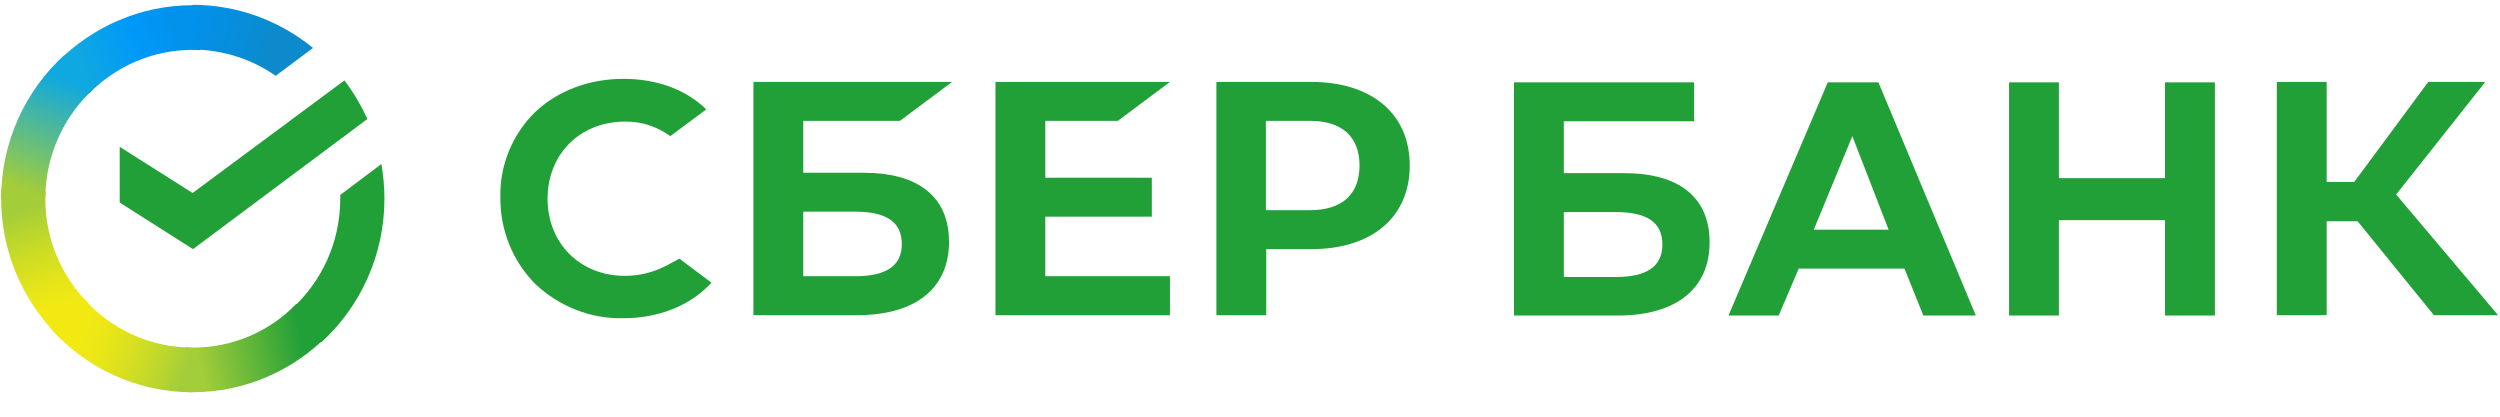
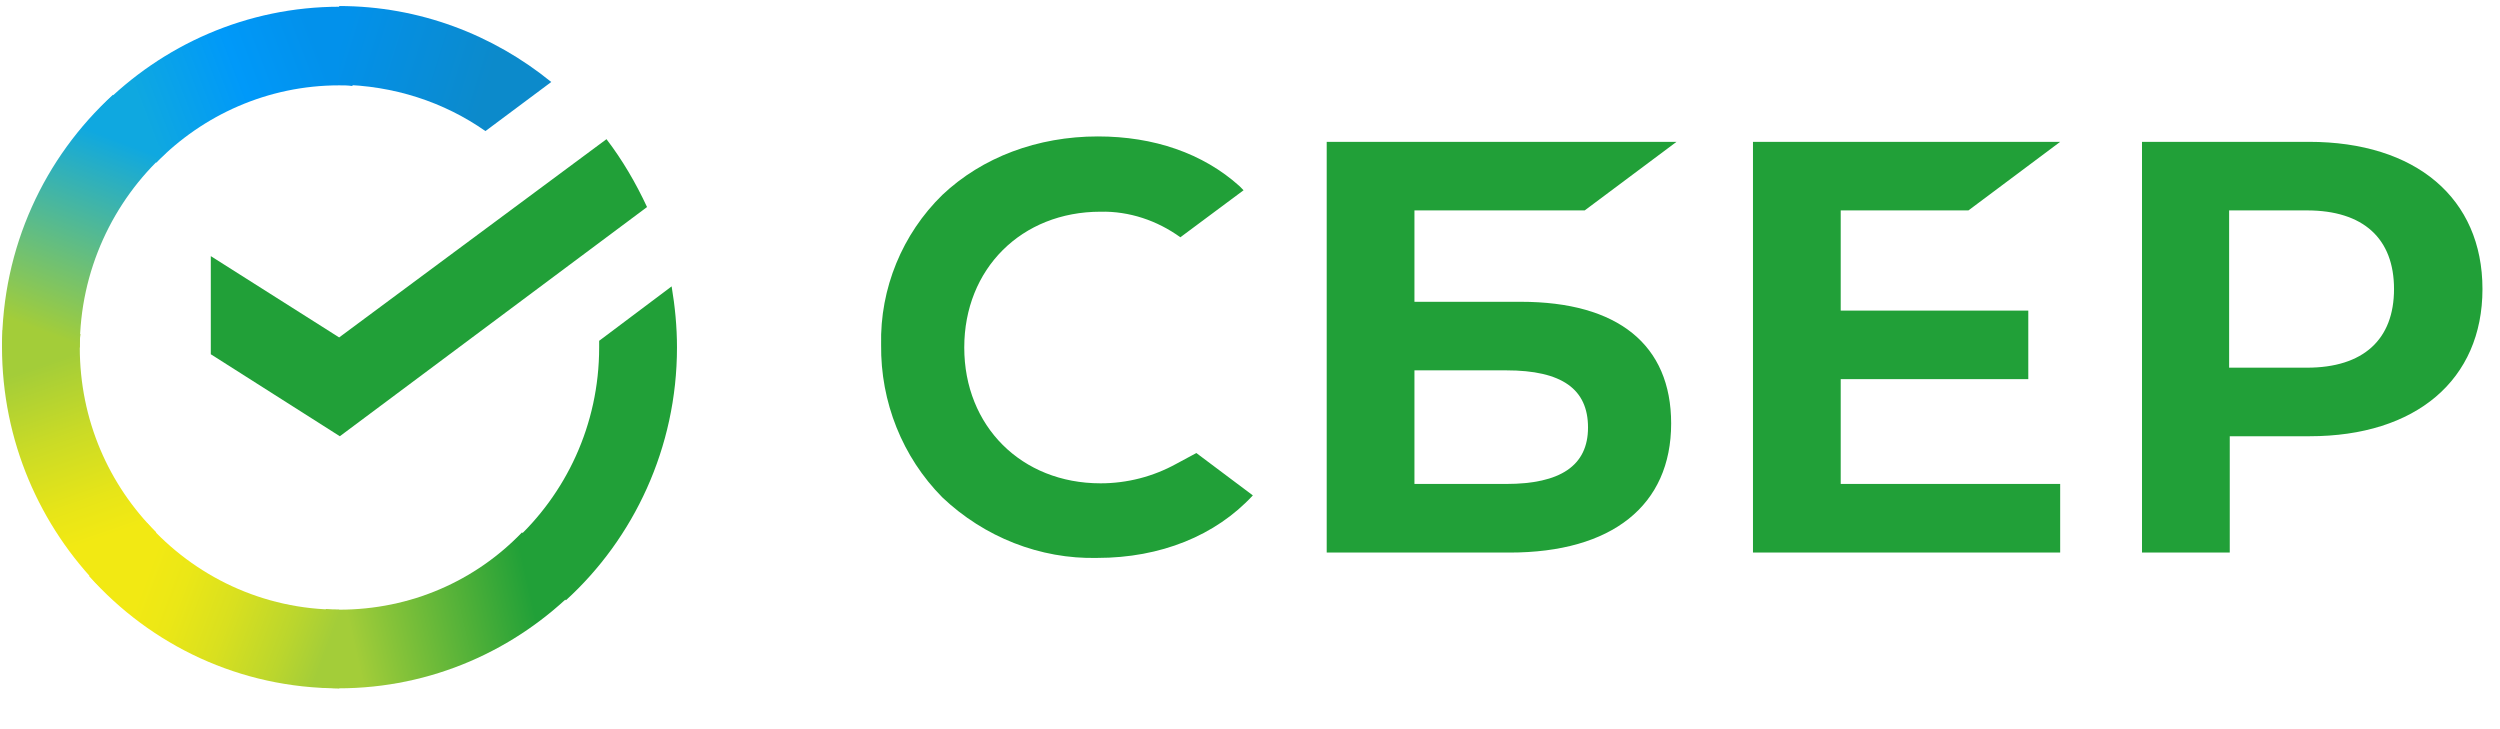
- <svg xmlns="http://www.w3.org/2000/svg" width="300px" height="50px" viewBox="0 0 302 50" version="1.1">
+ <svg xmlns="http://www.w3.org/2000/svg" viewBox="0 0 171.5 50">
  <defs>
    <linearGradient id="linear0" gradientUnits="userSpaceOnUse" x1="2.171" y1="13.495" x2="0.312" y2="8.081" gradientTransform="matrix(2.932039,0,0,2.941176,0,0)">
      <stop offset="0.144" style="stop-color:rgb(94.902%,91.373%,7.451%);stop-opacity:1;" />
      <stop offset="0.304" style="stop-color:rgb(90.588%,89.804%,9.412%);stop-opacity:1;" />
      <stop offset="0.582" style="stop-color:rgb(79.216%,85.882%,14.902%);stop-opacity:1;" />
      <stop offset="0.891" style="stop-color:rgb(63.922%,80.392%,22.353%);stop-opacity:1;" />
    </linearGradient>
    <linearGradient id="linear1" gradientUnits="userSpaceOnUse" x1="2.884" y1="2.286" x2="7.603" y2="0.474" gradientTransform="matrix(2.932039,0,0,2.941176,0,0)">
      <stop offset="0.059" style="stop-color:rgb(5.882%,65.882%,87.843%);stop-opacity:1;" />
      <stop offset="0.538" style="stop-color:rgb(0%,60%,97.647%);stop-opacity:1;" />
      <stop offset="0.923" style="stop-color:rgb(0.784%,56.863%,92.157%);stop-opacity:1;" />
    </linearGradient>
    <linearGradient id="linear2" gradientUnits="userSpaceOnUse" x1="7.424" y1="14.494" x2="13.049" y2="13.213" gradientTransform="matrix(2.932039,0,0,2.941176,0,0)">
      <stop offset="0.123" style="stop-color:rgb(63.922%,80.392%,22.353%);stop-opacity:1;" />
      <stop offset="0.285" style="stop-color:rgb(52.549%,76.471%,22.353%);stop-opacity:1;" />
      <stop offset="0.869" style="stop-color:rgb(12.941%,62.745%,21.961%);stop-opacity:1;" />
    </linearGradient>
    <linearGradient id="linear3" gradientUnits="userSpaceOnUse" x1="7.561" y1="1.309" x2="12.238" y2="2.764" gradientTransform="matrix(2.932039,0,0,2.941176,0,0)">
      <stop offset="0.057" style="stop-color:rgb(0.784%,56.863%,92.157%);stop-opacity:1;" />
      <stop offset="0.79" style="stop-color:rgb(4.706%,54.118%,79.608%);stop-opacity:1;" />
    </linearGradient>
    <linearGradient id="linear4" gradientUnits="userSpaceOnUse" x1="2.548" y1="13.727" x2="7.572" y2="15.618" gradientTransform="matrix(2.932039,0,0,2.941176,0,0)">
      <stop offset="0.132" style="stop-color:rgb(94.902%,91.373%,7.451%);stop-opacity:1;" />
      <stop offset="0.298" style="stop-color:rgb(92.157%,90.588%,8.627%);stop-opacity:1;" />
      <stop offset="0.531" style="stop-color:rgb(85.098%,87.843%,12.157%);stop-opacity:1;" />
      <stop offset="0.802" style="stop-color:rgb(73.333%,83.922%,17.647%);stop-opacity:1;" />
      <stop offset="0.983" style="stop-color:rgb(63.922%,80.392%,22.353%);stop-opacity:1;" />
    </linearGradient>
    <linearGradient id="linear5" gradientUnits="userSpaceOnUse" x1="1.442" y1="8.327" x2="3.451" y2="3.06" gradientTransform="matrix(2.932039,0,0,2.941176,0,0)">
      <stop offset="0.07" style="stop-color:rgb(63.922%,80.392%,22.353%);stop-opacity:1;" />
      <stop offset="0.26" style="stop-color:rgb(50.588%,77.255%,37.255%);stop-opacity:1;" />
      <stop offset="0.922" style="stop-color:rgb(5.882%,65.882%,87.843%);stop-opacity:1;" />
    </linearGradient>
  </defs>
  <g id="surface1">
    <path style=" stroke:none;fill-rule:nonzero;fill:rgb(12.941%,62.745%,21.961%);fill-opacity:1;" d="M 135.035 14.434 L 141.328 9.73 L 120.254 9.73 L 120.254 37.906 L 141.328 37.906 L 141.328 33.199 L 126.273 33.199 L 126.273 26.008 L 139.141 26.008 L 139.141 21.305 L 126.273 21.305 L 126.273 14.434 Z M 135.035 14.434 " />
    <path style=" stroke:none;fill-rule:nonzero;fill:rgb(12.941%,62.745%,21.961%);fill-opacity:1;" d="M 104.332 20.703 L 97.031 20.703 L 97.031 14.434 L 108.711 14.434 L 115.008 9.73 L 91.012 9.73 L 91.012 37.906 L 103.555 37.906 C 110.582 37.906 114.641 34.676 114.641 29.051 C 114.641 23.656 110.992 20.703 104.332 20.703 Z M 103.328 33.199 L 97.031 33.199 L 97.031 25.406 L 103.328 25.406 C 107.16 25.406 108.938 26.699 108.938 29.328 C 108.938 31.957 107.023 33.199 103.328 33.199 Z M 103.328 33.199 " />
    <path style=" stroke:none;fill-rule:nonzero;fill:rgb(12.941%,62.745%,21.961%);fill-opacity:1;" d="M 158.391 9.73 L 146.941 9.73 L 146.941 37.906 L 152.961 37.906 L 152.961 29.926 L 158.438 29.926 C 165.734 29.926 170.297 26.055 170.297 19.828 C 170.297 13.602 165.734 9.73 158.391 9.73 Z M 158.254 25.223 L 152.918 25.223 L 152.918 14.434 L 158.254 14.434 C 162.133 14.434 164.23 16.371 164.23 19.828 C 164.23 23.285 162.133 25.223 158.254 25.223 Z M 158.254 25.223 " />
    <path style=" stroke:none;fill-rule:nonzero;fill:rgb(12.941%,62.745%,21.961%);fill-opacity:1;" d="M 80.699 31.816 C 79.105 32.695 77.324 33.156 75.5 33.156 C 70.07 33.156 66.148 29.234 66.148 23.84 C 66.148 18.445 70.07 14.523 75.5 14.523 C 77.461 14.48 79.379 15.125 80.973 16.277 L 85.309 13.051 L 85.035 12.773 C 82.527 10.512 79.148 9.359 75.316 9.359 C 71.168 9.359 67.379 10.789 64.645 13.371 C 61.906 16.047 60.355 19.781 60.445 23.656 C 60.398 27.574 61.906 31.355 64.645 34.121 C 67.516 36.844 71.348 38.367 75.273 38.273 C 79.605 38.273 83.391 36.75 85.945 33.984 L 82.07 31.078 Z M 80.699 31.816 " />
-     <path style=" stroke:none;fill-rule:nonzero;fill:rgb(12.941%,62.745%,21.961%);fill-opacity:1;" d="M 242.695 9.777 L 242.695 37.949 L 248.715 37.949 L 248.715 26.422 L 261.535 26.422 L 261.535 37.949 L 267.559 37.949 L 267.559 9.777 L 261.535 9.777 L 261.535 21.352 L 248.715 21.352 L 248.715 9.777 Z M 232.34 37.949 L 238.68 37.949 L 226.91 9.777 L 220.797 9.777 L 208.801 37.949 L 214.867 37.949 L 217.285 32.277 L 230.059 32.277 Z M 219.109 27.574 L 223.762 16.277 L 228.141 27.574 Z M 281.062 26.562 L 284.801 26.562 L 294.016 37.906 L 301.77 37.906 L 289.453 23.332 L 300.219 9.73 L 293.332 9.73 L 284.391 21.812 L 281.062 21.812 L 281.062 9.73 L 275.039 9.73 L 275.039 37.906 L 281.062 37.906 Z M 188.91 20.75 L 188.91 14.48 L 204.648 14.48 L 204.648 9.777 L 182.887 9.777 L 182.887 37.949 L 195.434 37.949 C 202.457 37.949 206.52 34.723 206.52 29.098 C 206.52 23.703 202.871 20.75 196.207 20.75 Z M 188.91 33.246 L 188.91 25.453 L 195.207 25.453 C 199.035 25.453 200.816 26.746 200.816 29.375 C 200.816 32.004 198.945 33.293 195.207 33.293 L 188.91 33.293 Z M 188.91 33.246 " />
    <path style=" stroke:none;fill-rule:nonzero;fill:rgb(12.941%,62.745%,21.961%);fill-opacity:1;" d="M 41.605 9.547 C 42.699 10.977 43.613 12.543 44.387 14.203 L 23.312 29.926 L 14.461 24.301 L 14.461 17.57 L 23.266 23.148 Z M 41.605 9.547 " />
    <path style=" stroke:none;fill-rule:nonzero;fill:url(#linear0);" d="M 5.473 23.84 C 5.473 23.516 5.473 23.242 5.52 22.918 L 0.184 22.641 C 0.184 23.012 0.137 23.426 0.137 23.793 C 0.137 30.25 2.738 36.105 6.934 40.348 L 10.719 36.52 C 7.48 33.293 5.473 28.82 5.473 23.84 Z M 5.473 23.84 " />
    <path style=" stroke:none;fill-rule:nonzero;fill:url(#linear1);" d="M 23.266 5.855 C 23.586 5.855 23.859 5.855 24.18 5.902 L 24.453 0.508 C 24.086 0.508 23.676 0.461 23.312 0.461 C 16.926 0.461 11.133 3.09 6.934 7.332 L 10.719 11.16 C 13.914 7.887 18.383 5.855 23.266 5.855 Z M 23.266 5.855 " />
    <path style=" stroke:none;fill-rule:nonzero;fill:url(#linear2);" d="M 23.266 41.824 C 22.945 41.824 22.672 41.824 22.352 41.777 L 22.078 47.172 C 22.445 47.172 22.855 47.219 23.219 47.219 C 29.605 47.219 35.402 44.59 39.598 40.348 L 35.812 36.52 C 32.617 39.84 28.191 41.824 23.266 41.824 Z M 23.266 41.824 " />
    <path style=" stroke:none;fill-rule:nonzero;fill:url(#linear3);" d="M 33.301 8.992 L 37.816 5.625 C 33.848 2.398 28.785 0.414 23.266 0.414 L 23.266 5.809 C 27.008 5.855 30.473 7.008 33.301 8.992 Z M 33.301 8.992 " />
    <path style=" stroke:none;fill-rule:nonzero;fill:rgb(12.941%,62.745%,21.961%);fill-opacity:1;" d="M 46.441 23.84 C 46.441 22.41 46.305 21.027 46.074 19.645 L 41.102 23.379 C 41.102 23.516 41.102 23.703 41.102 23.84 C 41.102 29.145 38.82 33.895 35.219 37.168 L 38.82 41.18 C 43.477 36.938 46.441 30.711 46.441 23.84 Z M 46.441 23.84 " />
    <path style=" stroke:none;fill-rule:nonzero;fill:url(#linear4);" d="M 23.266 41.824 C 18.02 41.824 13.32 39.52 10.082 35.875 L 6.113 39.52 C 10.355 44.27 16.469 47.219 23.266 47.219 Z M 23.266 41.824 " />
    <path style=" stroke:none;fill-rule:nonzero;fill:url(#linear5);" d="M 11.359 10.512 L 7.754 6.5 C 3.055 10.789 0.137 16.969 0.137 23.84 L 5.473 23.84 C 5.473 18.582 7.754 13.789 11.359 10.512 Z M 11.359 10.512 " />
  </g>
</svg>
